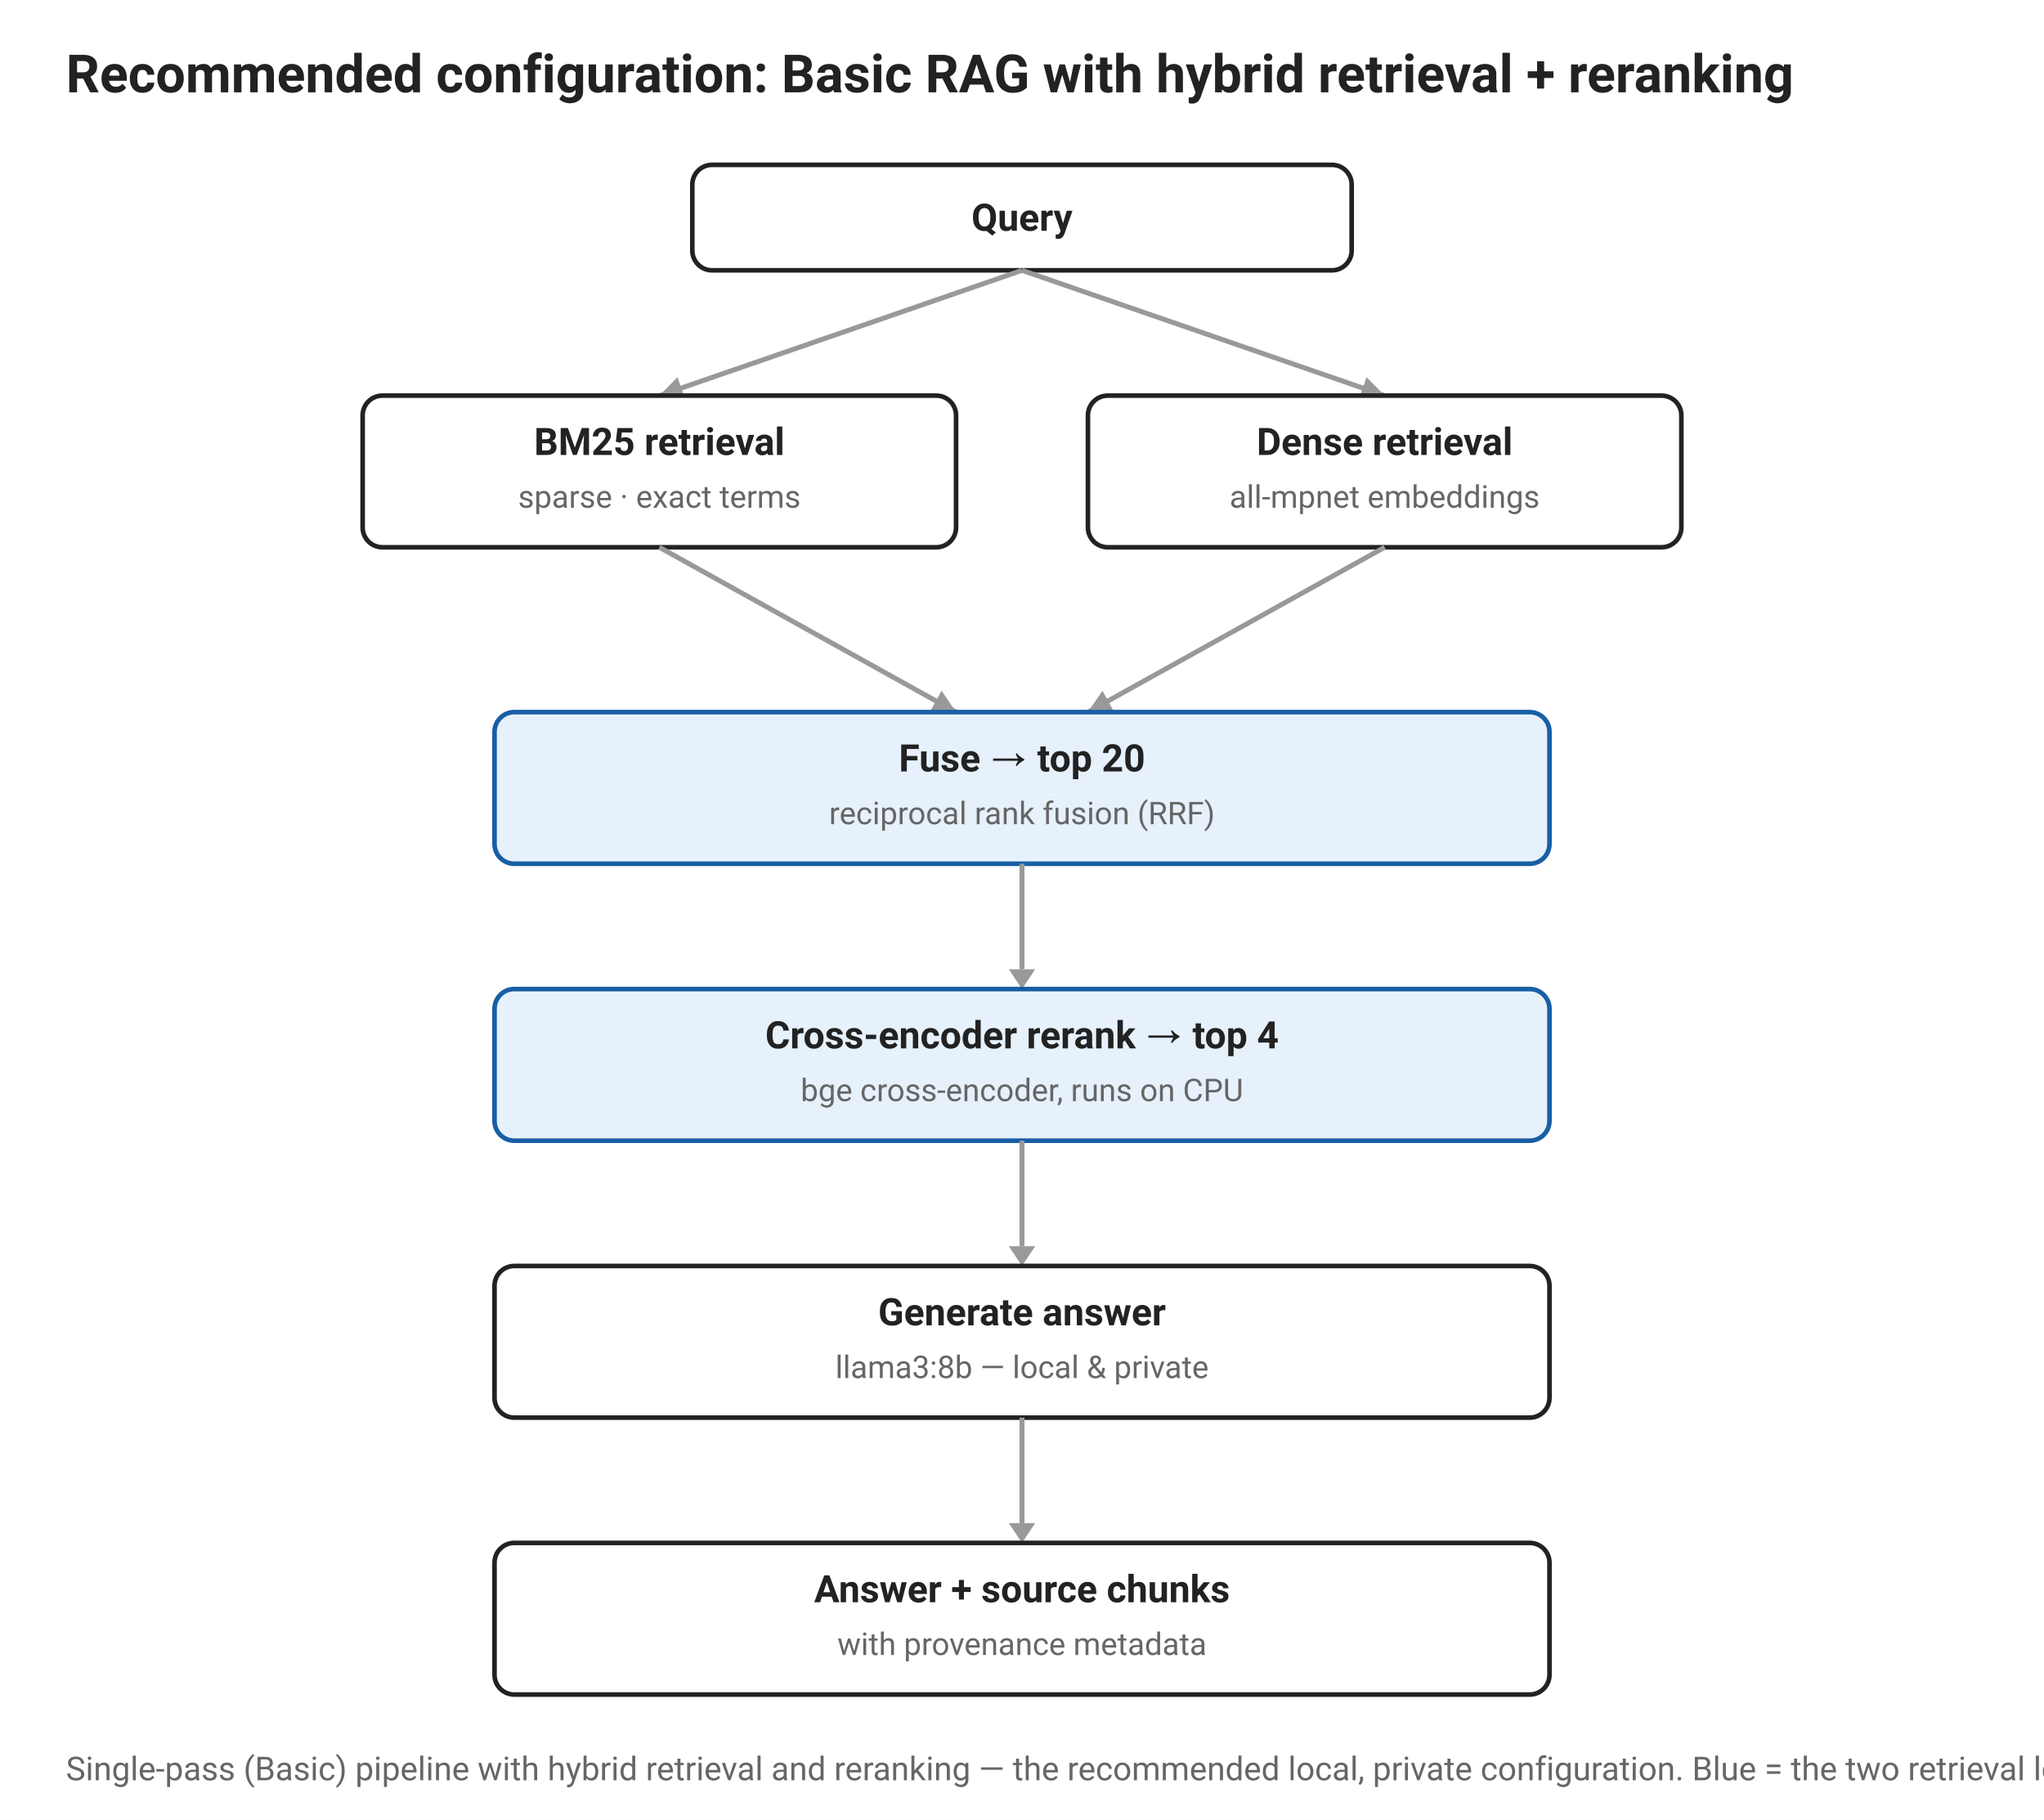
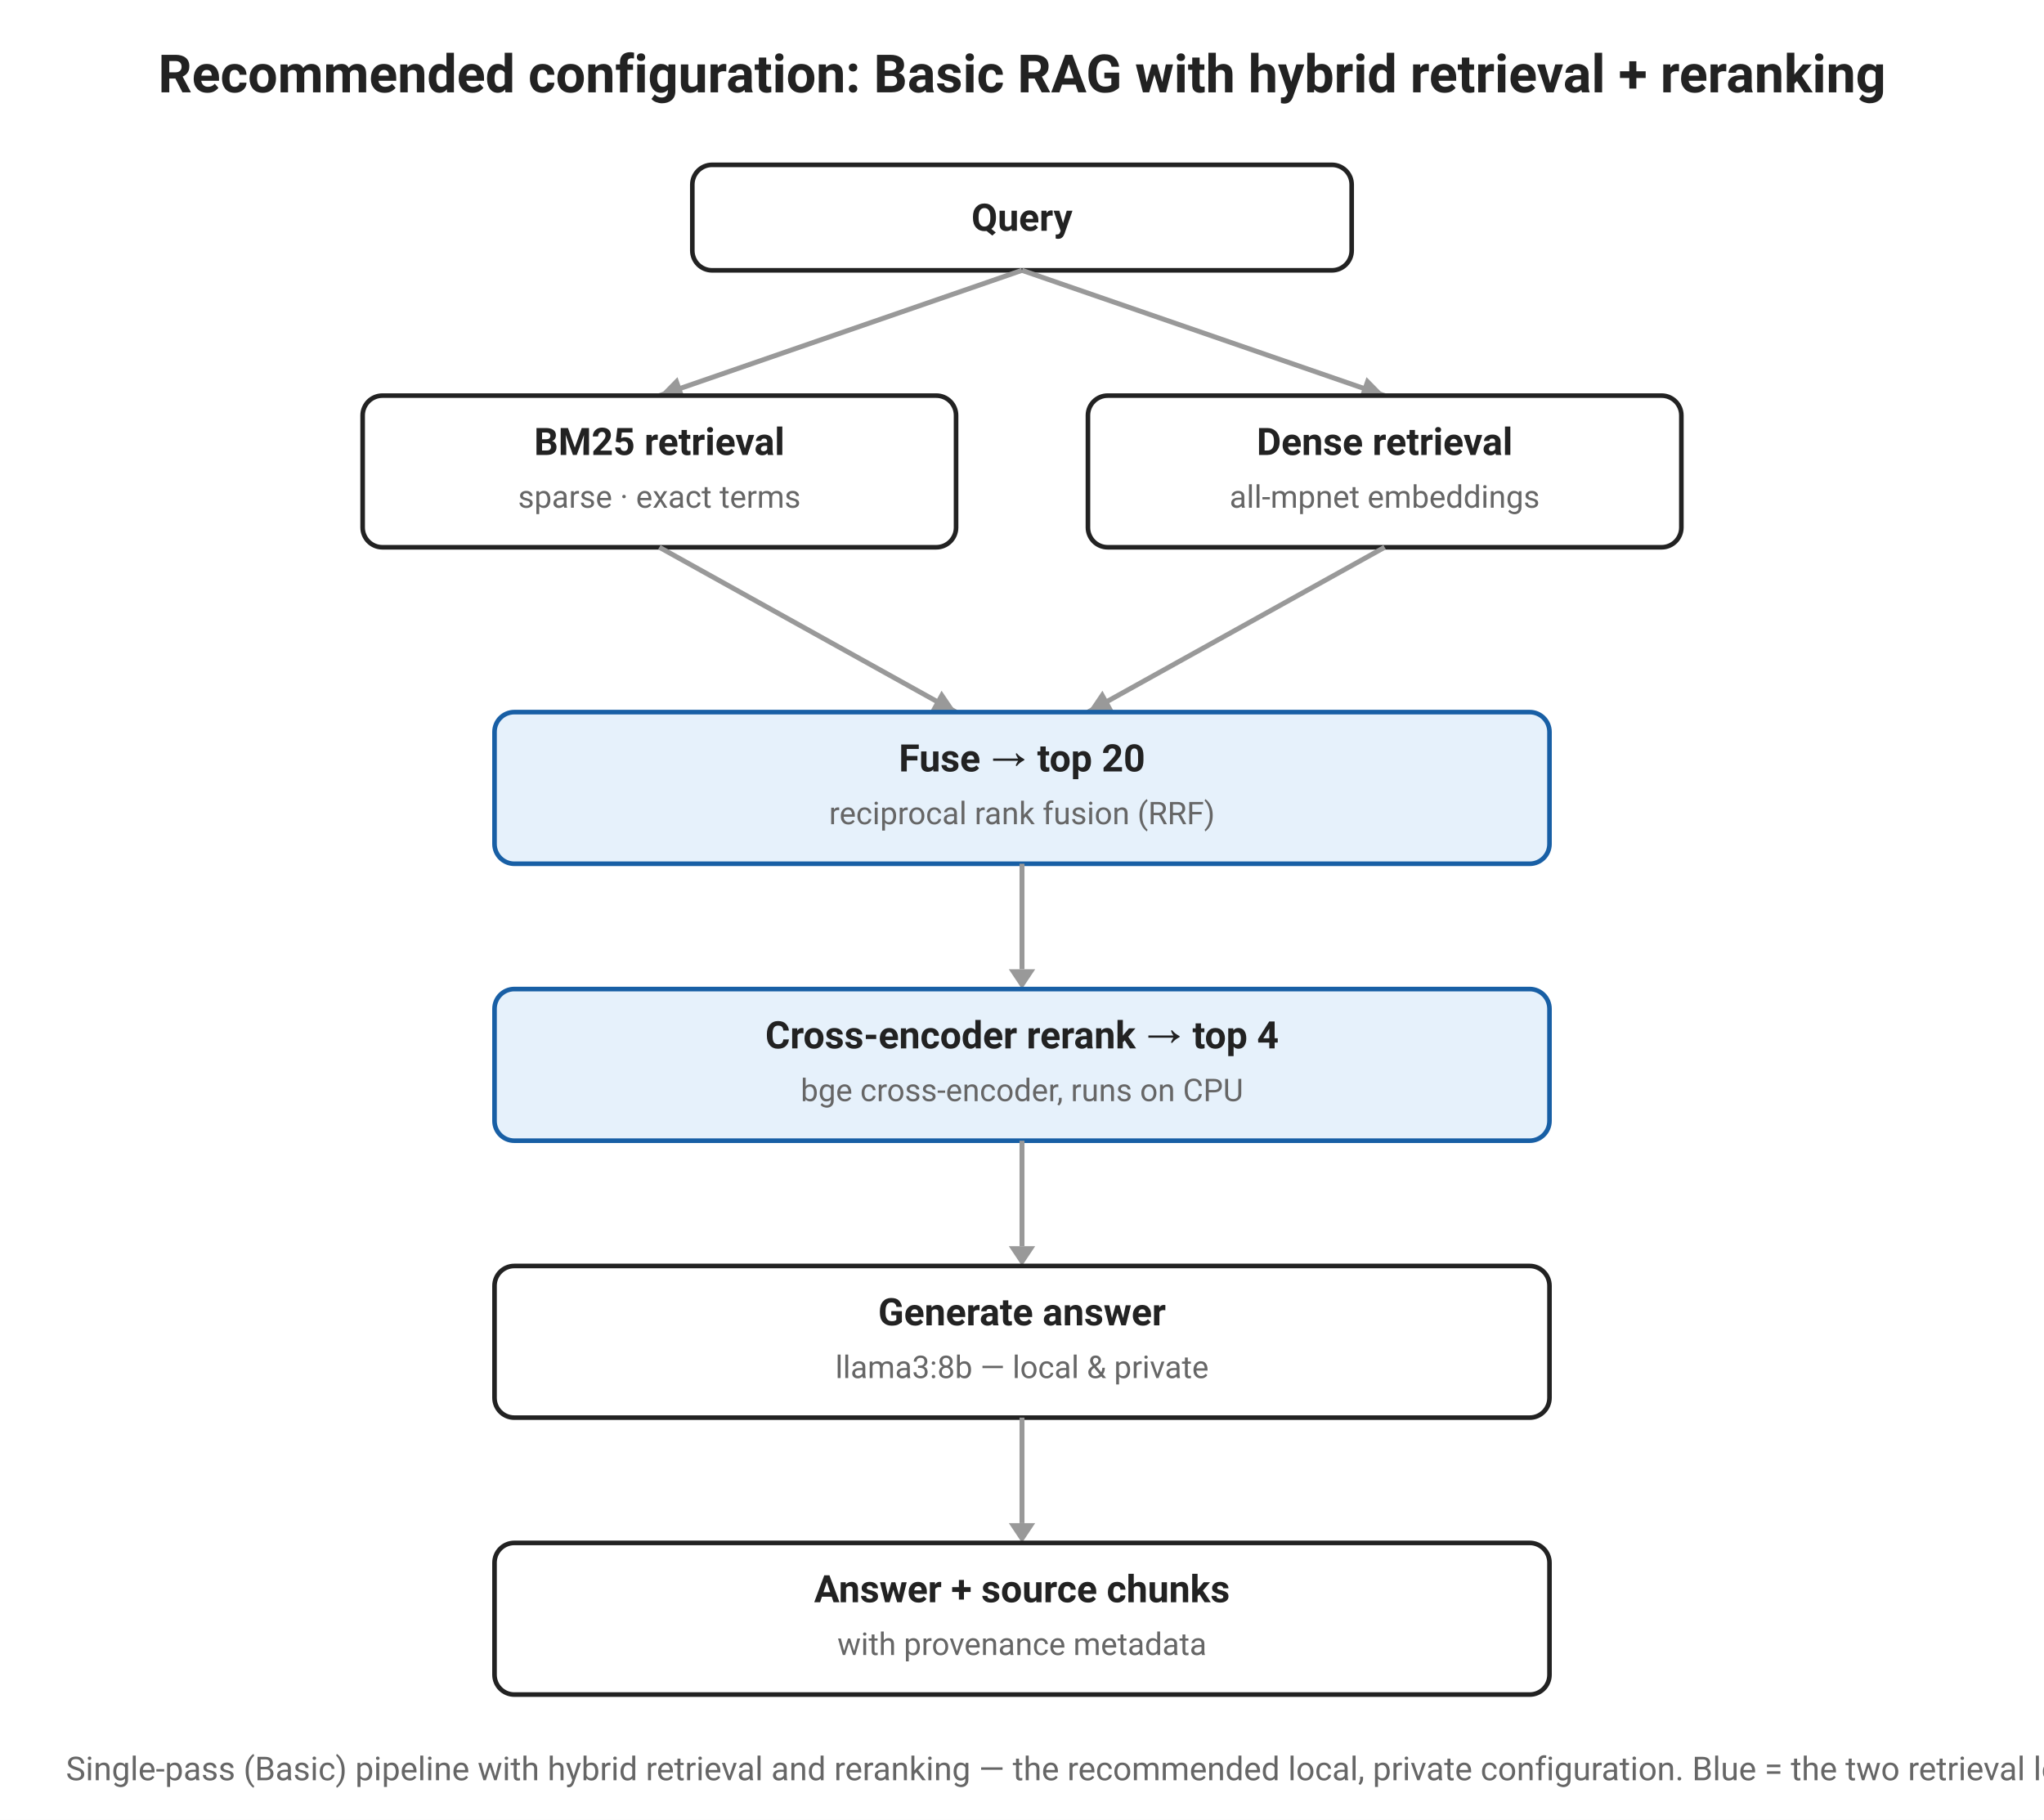
<svg xmlns="http://www.w3.org/2000/svg" width="620" height="552" viewBox="0 0 620 552" font-family="-apple-system,BHF,Segoe UI,Roboto,Helvetica,Arial,sans-serif">
  <rect width="620" height="552" fill="white" />
-   <text x="20.0" y="28.0" font-size="16" text-anchor="start" fill="#222222" font-weight="600">Recommended configuration: Basic RAG with hybrid retrieval + reranking</text>
+   <text x="310.0" y="28.0" font-size="16" text-anchor="middle" fill="#222222" font-weight="600">Recommended configuration: Basic RAG with hybrid retrieval + reranking</text>
  <rect x="210.0" y="50.0" width="200.0" height="32.0" fill="#ffffff" stroke="#222222" stroke-width="1.4" rx="6" />
  <text x="310.0" y="70.0" font-size="11.5" text-anchor="middle" fill="#222222" font-weight="600">Query</text>
  <line x1="310.0" y1="82.0" x2="200.0" y2="120.0" stroke="#999999" stroke-width="1.5" />
  <path d="M207.8 121.0 L205.5 114.4 L200.0 120.0 Z" fill="#999999" />
  <line x1="310.0" y1="82.0" x2="420.0" y2="120.0" stroke="#999999" stroke-width="1.5" />
  <path d="M414.5 114.4 L412.2 121.0 L420.0 120.0 Z" fill="#999999" />
  <rect x="110.0" y="120.0" width="180.0" height="46.0" fill="#ffffff" stroke="#222222" stroke-width="1.4" rx="6" />
  <text x="200.0" y="138.0" font-size="11.5" text-anchor="middle" fill="#222222" font-weight="600">BM25 retrieval</text>
  <text x="200.0" y="154.0" font-size="9.5" text-anchor="middle" fill="#666666" font-weight="400">sparse · exact terms</text>
  <rect x="330.0" y="120.0" width="180.0" height="46.0" fill="#ffffff" stroke="#222222" stroke-width="1.4" rx="6" />
  <text x="420.0" y="138.0" font-size="11.5" text-anchor="middle" fill="#222222" font-weight="600">Dense retrieval</text>
  <text x="420.0" y="154.0" font-size="9.5" text-anchor="middle" fill="#666666" font-weight="400">all-mpnet embeddings</text>
  <line x1="200.0" y1="166.0" x2="290.0" y2="216.0" stroke="#999999" stroke-width="1.5" />
  <path d="M285.6 209.5 L282.2 215.7 L290.0 216.0 Z" fill="#999999" />
  <line x1="420.0" y1="166.0" x2="330.0" y2="216.0" stroke="#999999" stroke-width="1.5" />
  <path d="M337.8 215.7 L334.4 209.5 L330.0 216.0 Z" fill="#999999" />
  <rect x="150.0" y="216.0" width="320.0" height="46.0" fill="#E6F1FB" stroke="#185FA5" stroke-width="1.4" rx="6" />
  <text x="310.0" y="234.0" font-size="11.5" text-anchor="middle" fill="#222222" font-weight="600">Fuse → top 20</text>
  <text x="310.0" y="250.0" font-size="9.5" text-anchor="middle" fill="#666666" font-weight="400">reciprocal rank fusion (RRF)</text>
  <line x1="310.0" y1="262.0" x2="310.0" y2="294.0" stroke="#999999" stroke-width="1.5" />
  <path d="M306.0 294.0 L314.0 294.0 L310.0 300.0 Z" fill="#999999" />
  <rect x="150.0" y="300.0" width="320.0" height="46.0" fill="#E6F1FB" stroke="#185FA5" stroke-width="1.4" rx="6" />
  <text x="310.0" y="318.0" font-size="11.5" text-anchor="middle" fill="#222222" font-weight="600">Cross-encoder rerank → top 4</text>
  <text x="310.0" y="334.0" font-size="9.5" text-anchor="middle" fill="#666666" font-weight="400">bge cross-encoder, runs on CPU</text>
  <line x1="310.0" y1="346.0" x2="310.0" y2="378.0" stroke="#999999" stroke-width="1.5" />
  <path d="M306.0 378.0 L314.0 378.0 L310.0 384.0 Z" fill="#999999" />
  <rect x="150.0" y="384.0" width="320.0" height="46.0" fill="#ffffff" stroke="#222222" stroke-width="1.4" rx="6" />
  <text x="310.0" y="402.0" font-size="11.5" text-anchor="middle" fill="#222222" font-weight="600">Generate answer</text>
  <text x="310.0" y="418.0" font-size="9.5" text-anchor="middle" fill="#666666" font-weight="400">llama3:8b — local &amp; private</text>
  <line x1="310.0" y1="430.0" x2="310.0" y2="462.0" stroke="#999999" stroke-width="1.5" />
  <path d="M306.0 462.0 L314.0 462.0 L310.0 468.0 Z" fill="#999999" />
  <rect x="150.0" y="468.0" width="320.0" height="46.0" fill="#ffffff" stroke="#222222" stroke-width="1.4" rx="6" />
  <text x="310.0" y="486.0" font-size="11.5" text-anchor="middle" fill="#222222" font-weight="600">Answer + source chunks</text>
  <text x="310.0" y="502.0" font-size="9.5" text-anchor="middle" fill="#666666" font-weight="400">with provenance metadata</text>
  <text x="20.0" y="540.0" font-size="10" text-anchor="start" fill="#666666" font-weight="400">Single-pass (Basic) pipeline with hybrid retrieval and reranking — the recommended local, private configuration. Blue = the two retrieval levers.</text>
</svg>
